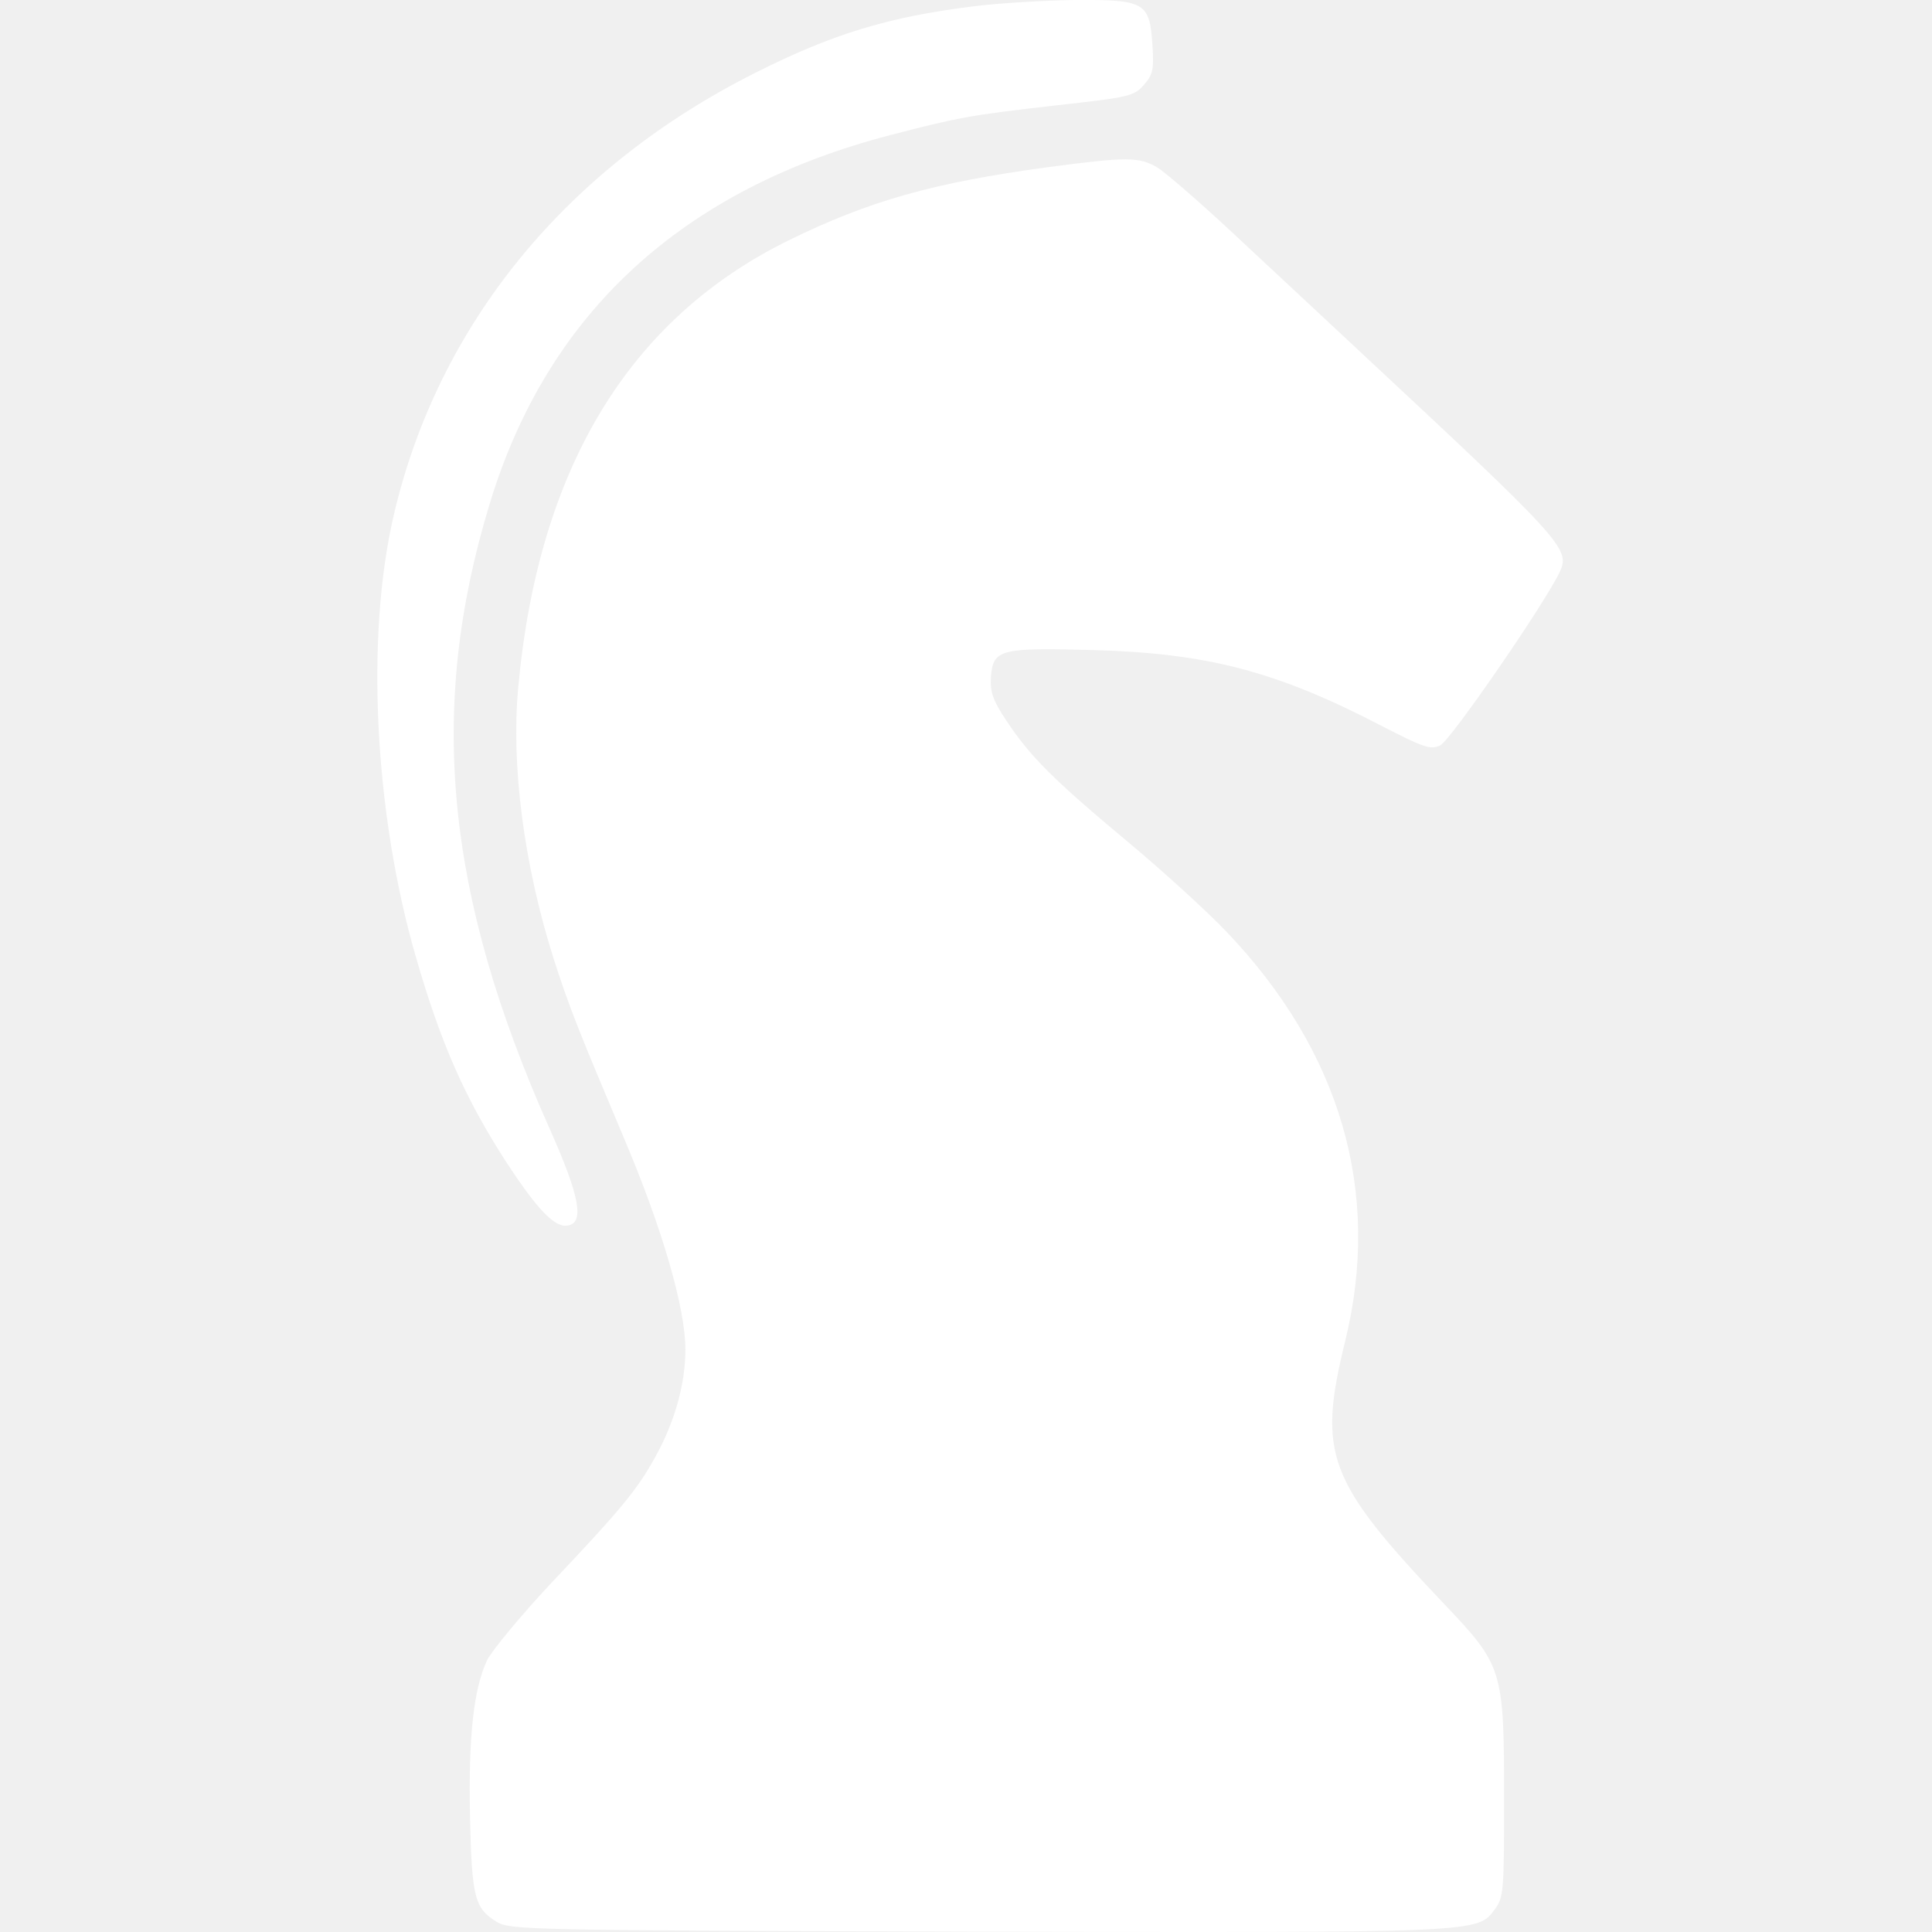
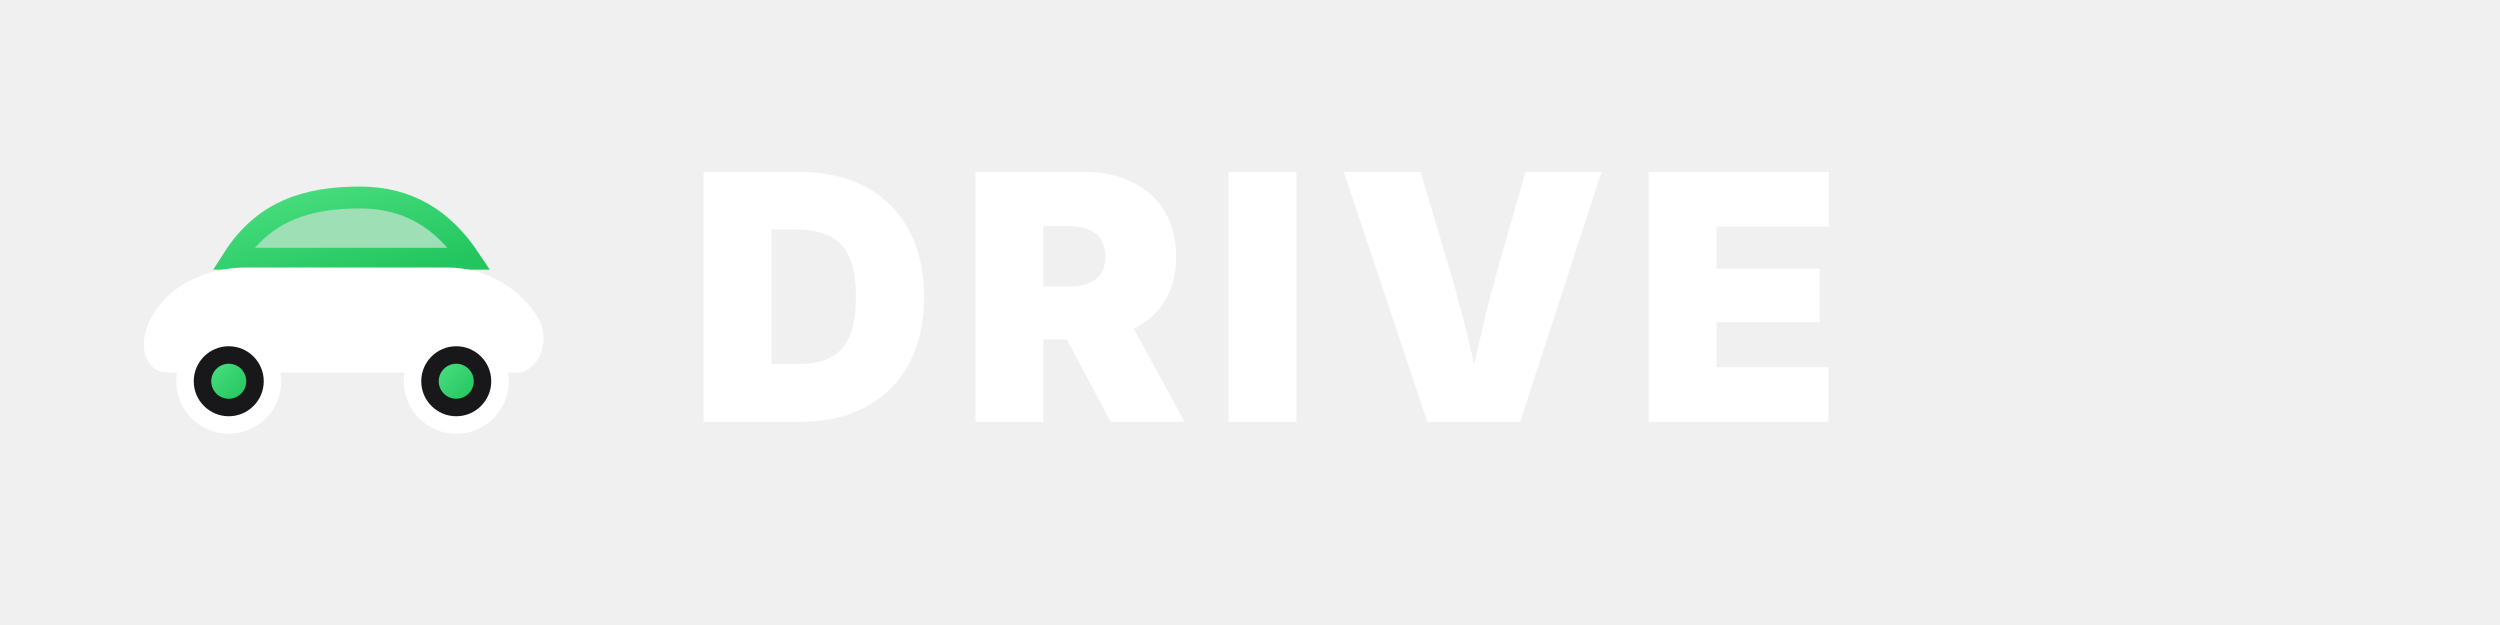
- <svg xmlns="http://www.w3.org/2000/svg" version="1.2" viewBox="0 0 128 128" width="128" height="128">
-   <style>
- 		.s0 { fill: #ffffff } 
- 	</style>
-   <path class="s0" d="m64.56 0.41c-5.64 0.7-9.35 1.81-14.47 4.39-12.54 6.28-21.05 16.66-24 29.32-1.88 8.04-1.29 19.77 1.46 29.27 1.66 5.76 3.27 9.39 5.99 13.6 2.05 3.13 3.19 4.33 4.04 4.21 1.17-0.15 0.84-1.93-1.17-6.43-6.9-15.47-8.1-27.81-3.98-41.35 3.83-12.69 12.81-20.93 26.67-24.5 4.38-1.14 5.2-1.29 10.79-1.93 4.94-0.55 5.23-0.61 5.9-1.37 0.59-0.68 0.67-1 0.56-2.66-0.18-2.81-0.5-2.99-5.18-2.96-2.02 0.03-5 0.21-6.61 0.41z" />
-   <path class="s0" d="m69.39 11.08c-7.57 1.03-11.81 2.23-17.11 4.83-10.61 5.2-16.63 15.14-17.95 29.68-0.47 5.14 0.38 11.66 2.31 17.8 1.08 3.39 1.73 4.97 4.74 12.11 2.51 5.93 4.03 11.17 4.03 13.91 0 2.26-0.7 4.77-1.96 7.05-1.2 2.19-2.19 3.42-7.04 8.54-1.93 2.07-3.77 4.3-4.13 4.97-0.9 1.93-1.25 5.03-1.14 10.41 0.12 5.35 0.3 6.05 1.79 6.96 0.9 0.52 1.99 0.55 31.78 0.64 33.51 0.06 33.16 0.09 34.33-1.49 0.58-0.79 0.61-1.2 0.61-7.31 0-8.57-0.09-8.83-3.95-12.89-7.77-8.19-8.42-9.92-6.58-17.43 2.43-9.88-0.29-19.21-7.89-27.16-1.29-1.35-4.21-4.01-6.49-5.91-4.94-4.12-6.49-5.67-8.04-8.01-0.94-1.4-1.11-1.96-1.05-2.93 0.14-1.84 0.61-1.95 6.81-1.78 7.54 0.21 12.13 1.4 19.15 5.06 2.72 1.4 3.16 1.55 3.8 1.26 0.67-0.3 7.05-9.56 7.95-11.55 0.68-1.49 0.09-2.11-13.65-14.91-2.43-2.26-6.11-5.71-8.19-7.64-2.1-1.95-4.27-3.83-4.82-4.18-1.23-0.73-2.02-0.73-7.31-0.03z" />
+ <svg xmlns="http://www.w3.org/2000/svg" version="1.2" viewBox="0 0 160 40" width="160" height="40">
+   <defs>
+     <linearGradient id="driveLogoGradient" x1="0%" y1="0%" x2="100%" y2="100%">
+       <stop offset="0%" stop-color="#4ade80" />
+       <stop offset="100%" stop-color="#22c55e" />
+     </linearGradient>
+   </defs>
+   <g transform="translate(4, 2) scale(0.28)">
+     <path d="M 38 52 C 45 40, 55 36, 68 36 C 81 36, 89 42, 94 52 Z" fill="#22c55e" opacity="0.4" />
+     <path d="M 39 52 C 46 41, 56 38, 68 38 C 79 38, 87 43, 93 52 Z" fill="none" stroke="url(#driveLogoGradient)" stroke-width="5" stroke-linecap="round" />
+     <path d="M 20 66 C 24 58, 33 54, 42 54 L 88 54 C 97 54, 105 59, 109 66 C 111 70, 110 76, 105 78 L 24 78 C 19 78, 17 72, 20 66 Z" fill="#ffffff" />
+     <circle cx="38" cy="80" r="10" fill="#18181b" stroke="#ffffff" stroke-width="4" />
+     <circle cx="38" cy="80" r="4" fill="url(#driveLogoGradient)" />
+     <circle cx="90" cy="80" r="10" fill="#18181b" stroke="#ffffff" stroke-width="4" />
+     <circle cx="90" cy="80" r="4" fill="url(#driveLogoGradient)" />
+   </g>
+   <text x="44" y="27" font-family="Inter, system-ui, sans-serif" font-weight="900" font-size="22" fill="#ffffff" letter-spacing="1.5">DRIVE</text>
</svg>
